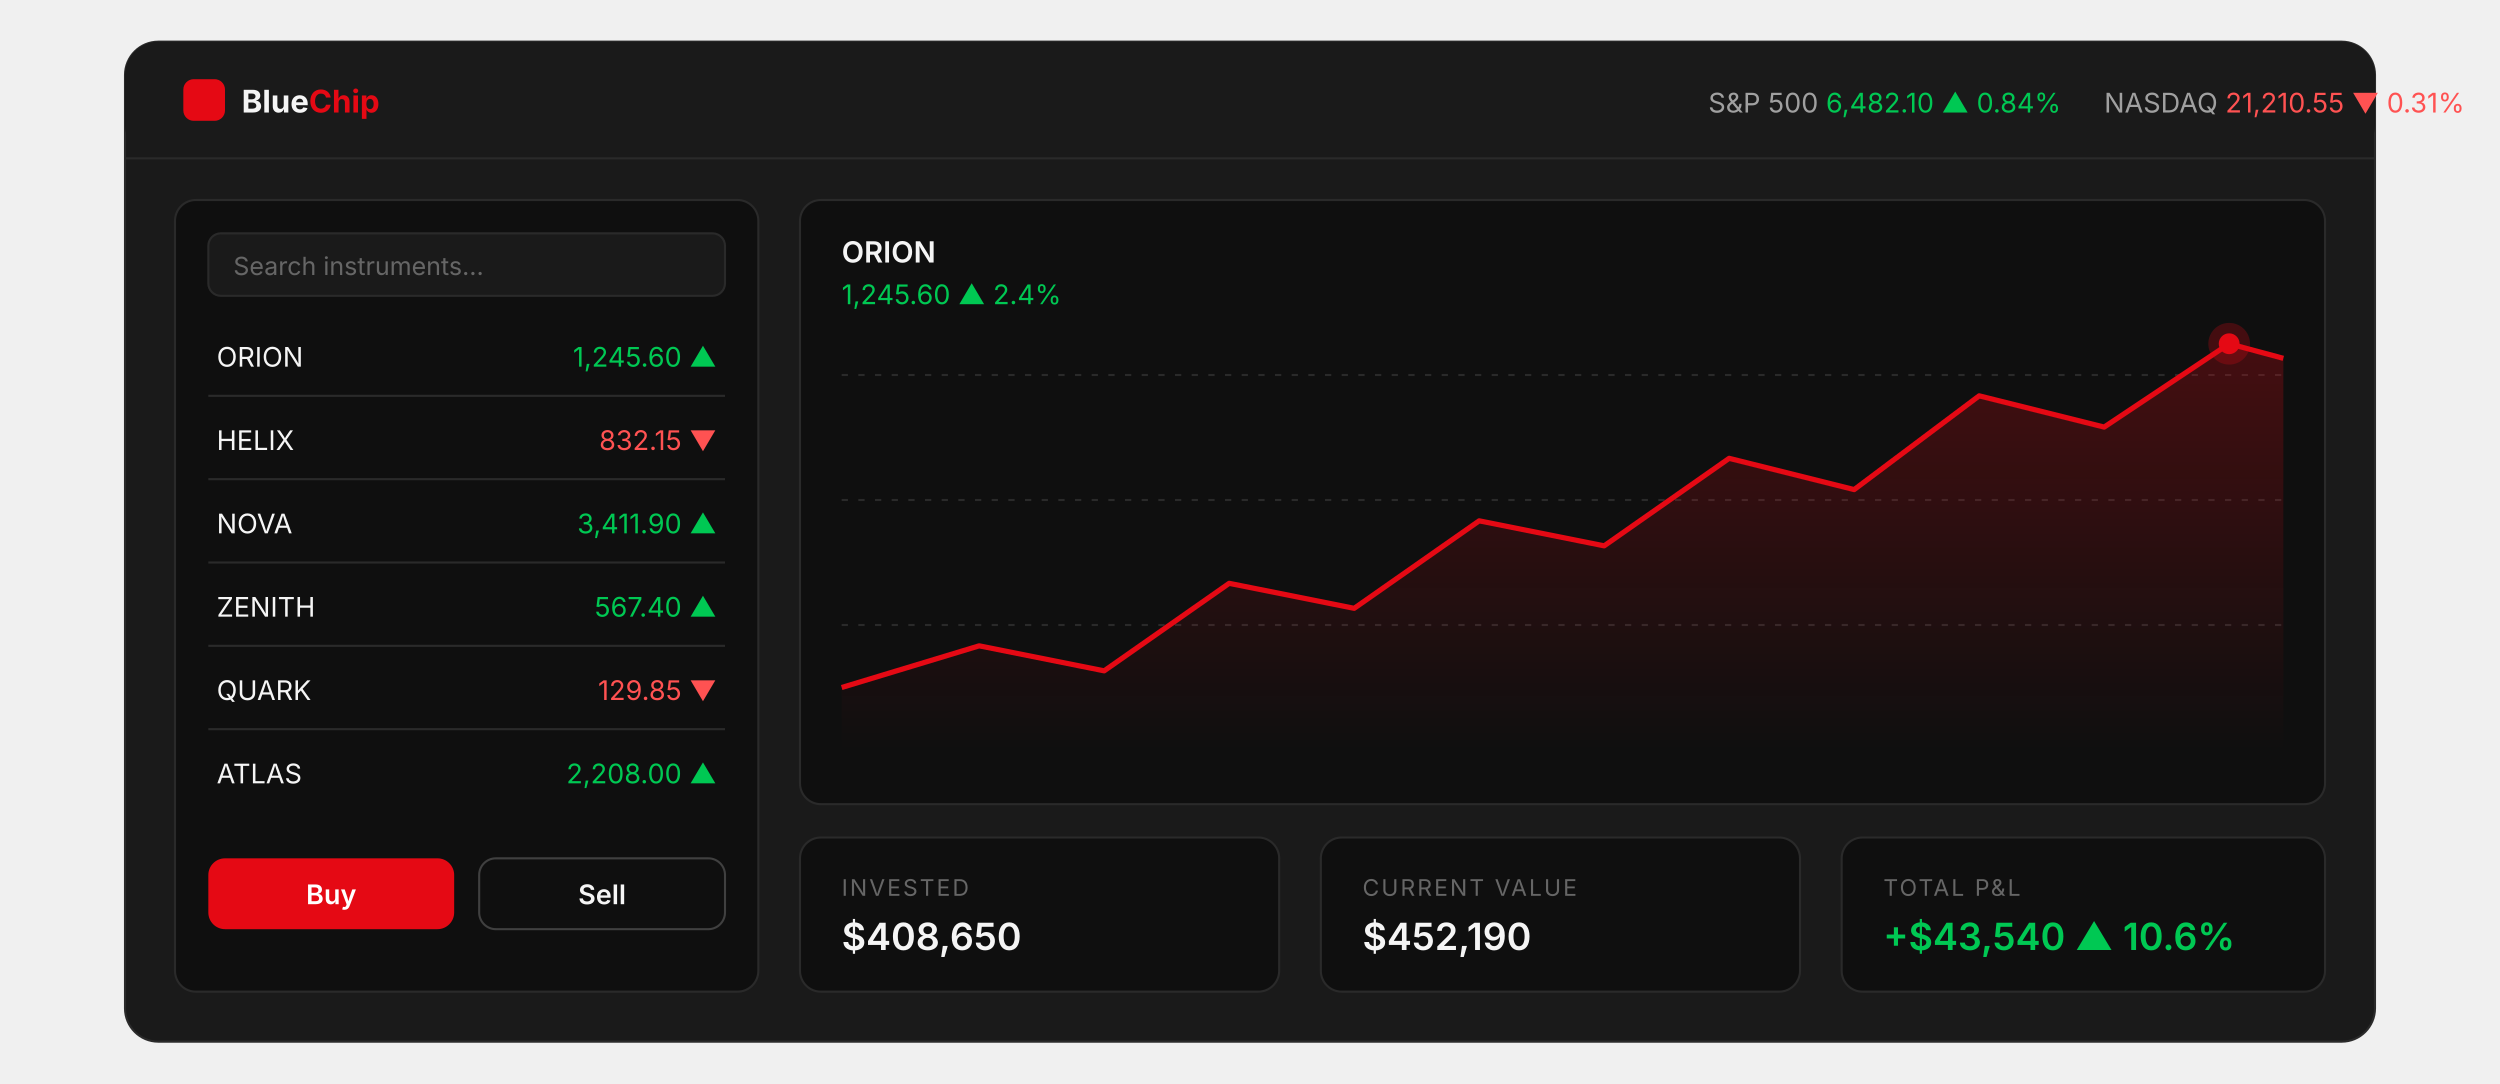
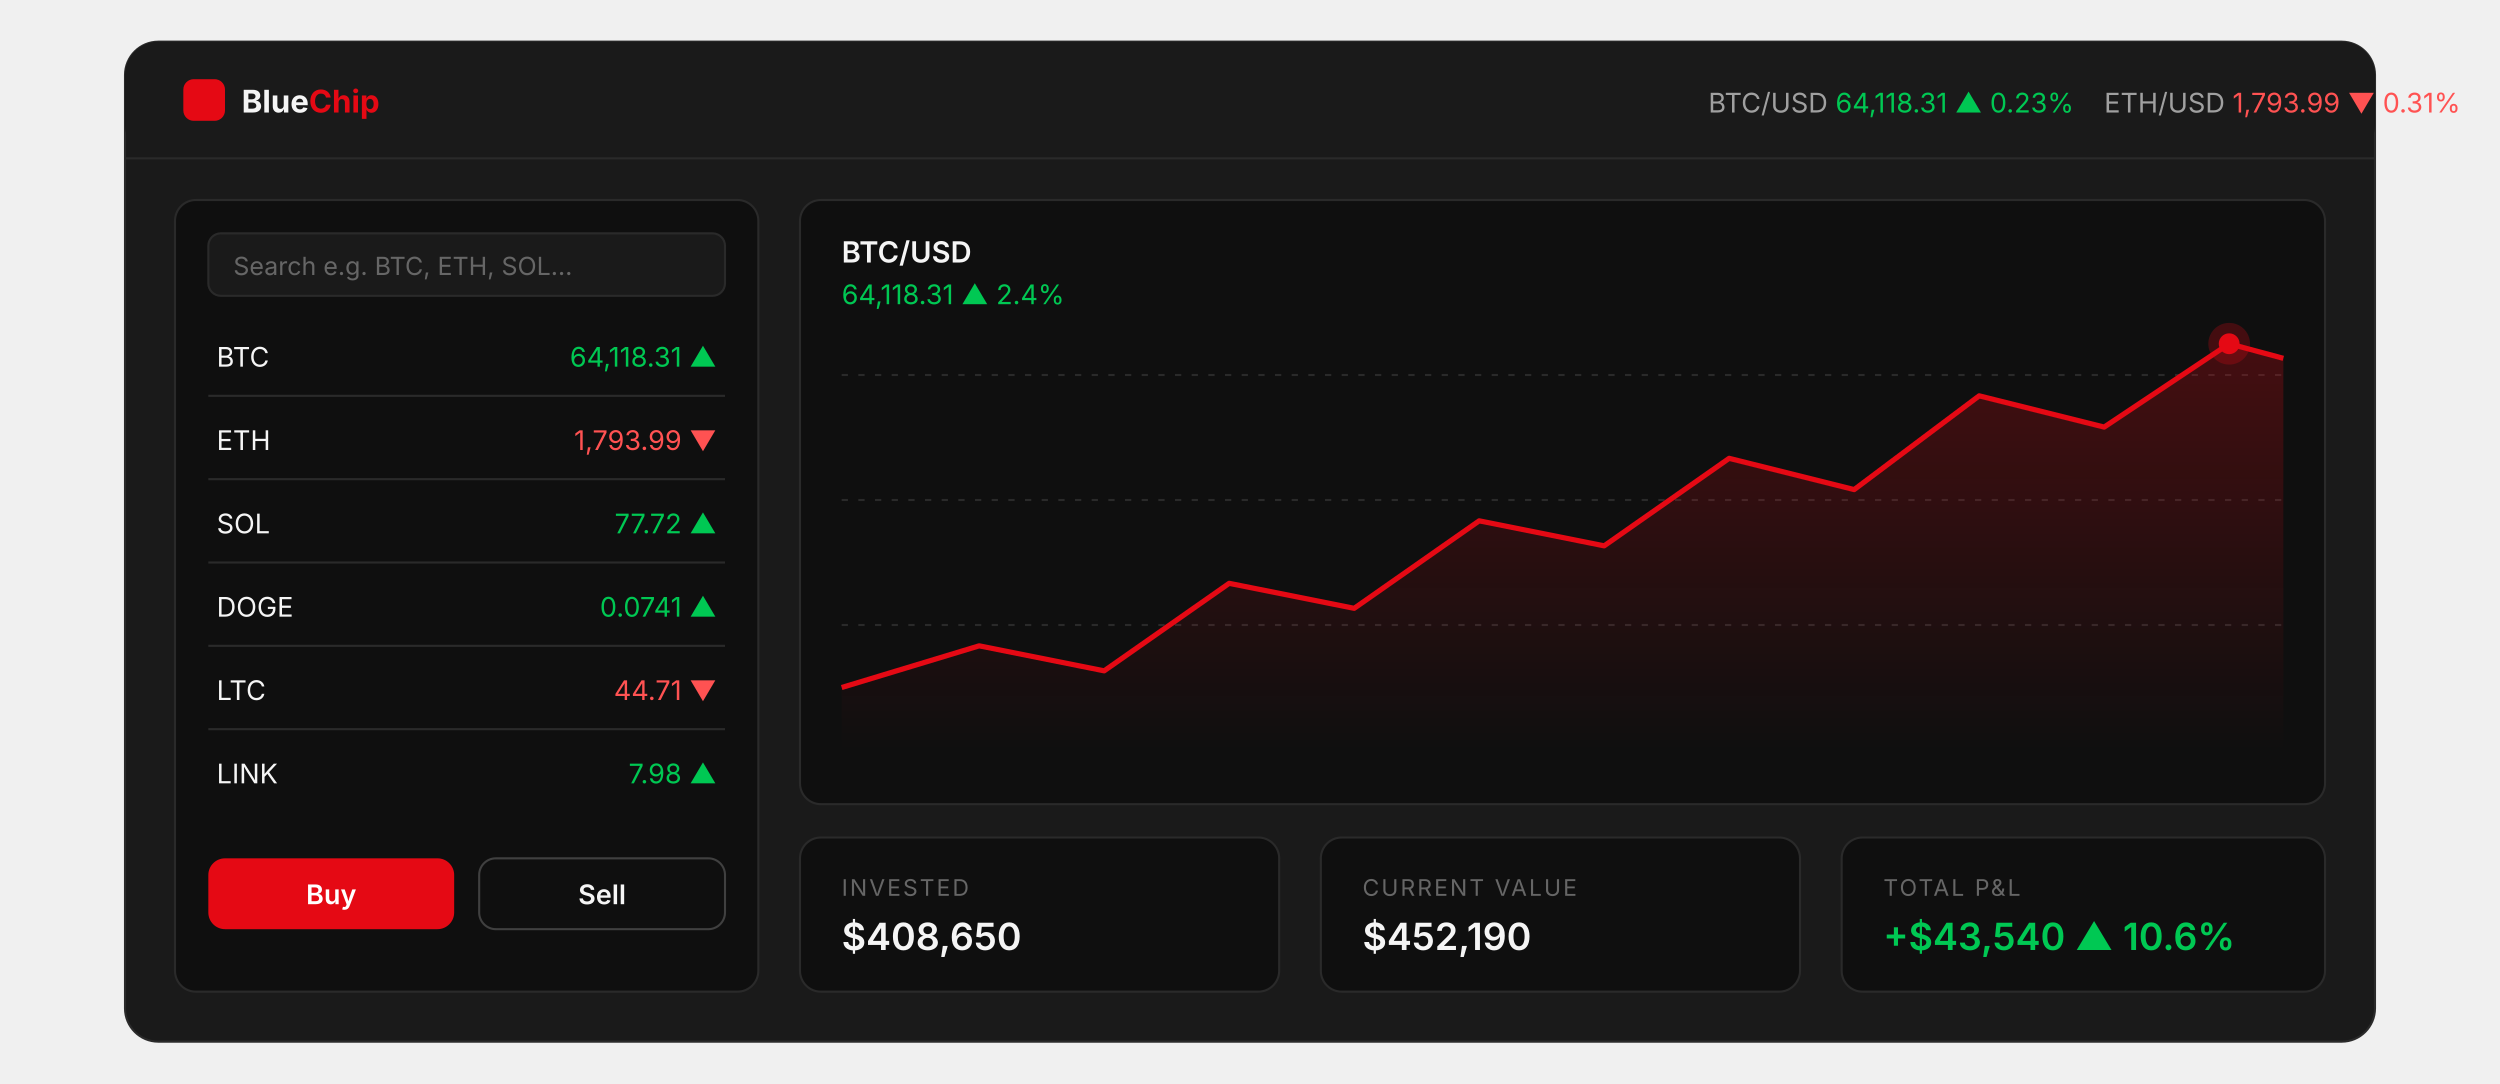
<svg xmlns="http://www.w3.org/2000/svg" viewBox="0 0 1200 520" width="1200" height="520">
  <defs>
    <linearGradient id="chartFill" x1="0" y1="0" x2="0" y2="1">
      <stop offset="0" stop-color="#e50914" stop-opacity="0.25" />
      <stop offset="1" stop-color="#e50914" stop-opacity="0" />
    </linearGradient>
  </defs>
  <rect x="60" y="20" width="1080" height="480" rx="16" fill="#1a1a1a" stroke="#2a2a2a" />
  <rect x="60" y="20" width="1080" height="56" rx="16" fill="#1a1a1a" />
  <line x1="60" y1="76" x2="1140" y2="76" stroke="#2a2a2a" />
  <rect x="88" y="38" width="20" height="20" rx="5" fill="#e50914" />
  <text x="116" y="54" font-family="Inter, sans-serif" font-size="15" font-weight="700" fill="#f5f5f5">Blue<tspan fill="#e50914">Chip</tspan>
  </text>
-   <text x="820" y="54" font-family="Inter, sans-serif" font-size="13" fill="#a0a0a0">S&amp;P 500 <tspan fill="#00c853">6,482.10 ▲ 0.84%</tspan>
+   <text x="820" y="54" font-family="Inter, sans-serif" font-size="13" fill="#a0a0a0">BTC/USD <tspan fill="#00c853">64,118.31 ▲ 0.23%</tspan>
  </text>
-   <text x="1010" y="54" font-family="Inter, sans-serif" font-size="13" fill="#a0a0a0">NASDAQ <tspan fill="#ff5252">21,210.55 ▼ 0.31%</tspan>
+   <text x="1010" y="54" font-family="Inter, sans-serif" font-size="13" fill="#a0a0a0">ETH/USD <tspan fill="#ff5252">1,793.99 ▼ 0.31%</tspan>
  </text>
  <rect x="84" y="96" width="280" height="380" rx="10" fill="#0f0f0f" stroke="#2a2a2a" />
  <rect x="100" y="112" width="248" height="30" rx="6" fill="#1a1a1a" stroke="#2a2a2a" />
-   <text x="112" y="132" font-family="Inter, sans-serif" font-size="12" fill="#666666">Search instruments…</text>
+   <text x="112" y="132" font-family="Inter, sans-serif" font-size="12" fill="#666666">Search e.g. BTC, ETH, SOL…</text>
  <g font-family="Inter, sans-serif" font-size="13">
-     <text x="104" y="176" fill="#f5f5f5">ORION</text>
-     <text x="344" y="176" fill="#00c853" text-anchor="end">1,245.60 ▲</text>
+     <text x="104" y="176" fill="#f5f5f5">BTC</text>
+     <text x="344" y="176" fill="#00c853" text-anchor="end">64,118.31 ▲</text>
    <line x1="100" y1="190" x2="348" y2="190" stroke="#2a2a2a" />
-     <text x="104" y="216" fill="#f5f5f5">HELIX</text>
-     <text x="344" y="216" fill="#ff5252" text-anchor="end">832.15 ▼</text>
+     <text x="104" y="216" fill="#f5f5f5">ETH</text>
+     <text x="344" y="216" fill="#ff5252" text-anchor="end">1,793.99 ▼</text>
    <line x1="100" y1="230" x2="348" y2="230" stroke="#2a2a2a" />
-     <text x="104" y="256" fill="#f5f5f5">NOVA</text>
-     <text x="344" y="256" fill="#00c853" text-anchor="end">3,411.90 ▲</text>
+     <text x="104" y="256" fill="#f5f5f5">SOL</text>
+     <text x="344" y="256" fill="#00c853" text-anchor="end">77.72 ▲</text>
    <line x1="100" y1="270" x2="348" y2="270" stroke="#2a2a2a" />
-     <text x="104" y="296" fill="#f5f5f5">ZENITH</text>
-     <text x="344" y="296" fill="#00c853" text-anchor="end">567.40 ▲</text>
+     <text x="104" y="296" fill="#f5f5f5">DOGE</text>
+     <text x="344" y="296" fill="#00c853" text-anchor="end">0.0741 ▲</text>
    <line x1="100" y1="310" x2="348" y2="310" stroke="#2a2a2a" />
-     <text x="104" y="336" fill="#f5f5f5">QUARK</text>
-     <text x="344" y="336" fill="#ff5252" text-anchor="end">129.85 ▼</text>
+     <text x="104" y="336" fill="#f5f5f5">LTC</text>
+     <text x="344" y="336" fill="#ff5252" text-anchor="end">44.71 ▼</text>
    <line x1="100" y1="350" x2="348" y2="350" stroke="#2a2a2a" />
-     <text x="104" y="376" fill="#f5f5f5">ATLAS</text>
-     <text x="344" y="376" fill="#00c853" text-anchor="end">2,208.00 ▲</text>
+     <text x="104" y="376" fill="#f5f5f5">LINK</text>
+     <text x="344" y="376" fill="#00c853" text-anchor="end">7.98 ▲</text>
  </g>
  <rect x="100" y="412" width="118" height="34" rx="8" fill="#e50914" />
  <text x="159" y="434" font-family="Inter, sans-serif" font-size="13" font-weight="600" fill="#ffffff" text-anchor="middle">Buy</text>
  <rect x="230" y="412" width="118" height="34" rx="8" fill="none" stroke="#404040" />
  <text x="289" y="434" font-family="Inter, sans-serif" font-size="13" font-weight="600" fill="#f5f5f5" text-anchor="middle">Sell</text>
  <rect x="384" y="96" width="732" height="290" rx="10" fill="#0f0f0f" stroke="#2a2a2a" />
-   <text x="404" y="126" font-family="Inter, sans-serif" font-size="14" font-weight="600" fill="#f5f5f5">ORION</text>
-   <text x="404" y="146" font-family="Inter, sans-serif" font-size="13" fill="#00c853">1,245.60 ▲ 2.4%</text>
+   <text x="404" y="126" font-family="Inter, sans-serif" font-size="14" font-weight="600" fill="#f5f5f5">BTC/USD</text>
+   <text x="404" y="146" font-family="Inter, sans-serif" font-size="13" fill="#00c853">64,118.31 ▲ 2.4%</text>
  <g stroke="#2a2a2a" stroke-dasharray="3 5">
    <line x1="404" y1="180" x2="1096" y2="180" />
    <line x1="404" y1="240" x2="1096" y2="240" />
    <line x1="404" y1="300" x2="1096" y2="300" />
  </g>
  <path d="M404 330 L470 310 L530 322 L590 280 L650 292 L710 250 L770 262 L830 220 L890 235 L950 190 L1010 205 L1070 165 L1096 172 L1096 360 L404 360 Z" fill="url(#chartFill)" />
  <path d="M404 330 L470 310 L530 322 L590 280 L650 292 L710 250 L770 262 L830 220 L890 235 L950 190 L1010 205 L1070 165 L1096 172" fill="none" stroke="#e50914" stroke-width="2.5" stroke-linejoin="round" />
  <circle cx="1070" cy="165" r="5" fill="#e50914" />
  <circle cx="1070" cy="165" r="10" fill="#e50914" opacity="0.25" />
  <g font-family="Inter, sans-serif">
    <rect x="384" y="402" width="230" height="74" rx="10" fill="#0f0f0f" stroke="#2a2a2a" />
    <text x="404" y="430" font-size="11" fill="#666666" letter-spacing="1">INVESTED</text>
    <text x="404" y="456" font-size="18" font-weight="600" fill="#f5f5f5">$408,650</text>
    <rect x="634" y="402" width="230" height="74" rx="10" fill="#0f0f0f" stroke="#2a2a2a" />
    <text x="654" y="430" font-size="11" fill="#666666" letter-spacing="1">CURRENT VALUE</text>
    <text x="654" y="456" font-size="18" font-weight="600" fill="#f5f5f5">$452,190</text>
    <rect x="884" y="402" width="232" height="74" rx="10" fill="#0f0f0f" stroke="#2a2a2a" />
    <text x="904" y="430" font-size="11" fill="#666666" letter-spacing="1">TOTAL P&amp;L</text>
    <text x="904" y="456" font-size="18" font-weight="600" fill="#00c853">+$43,540 ▲ 10.6%</text>
  </g>
</svg>
